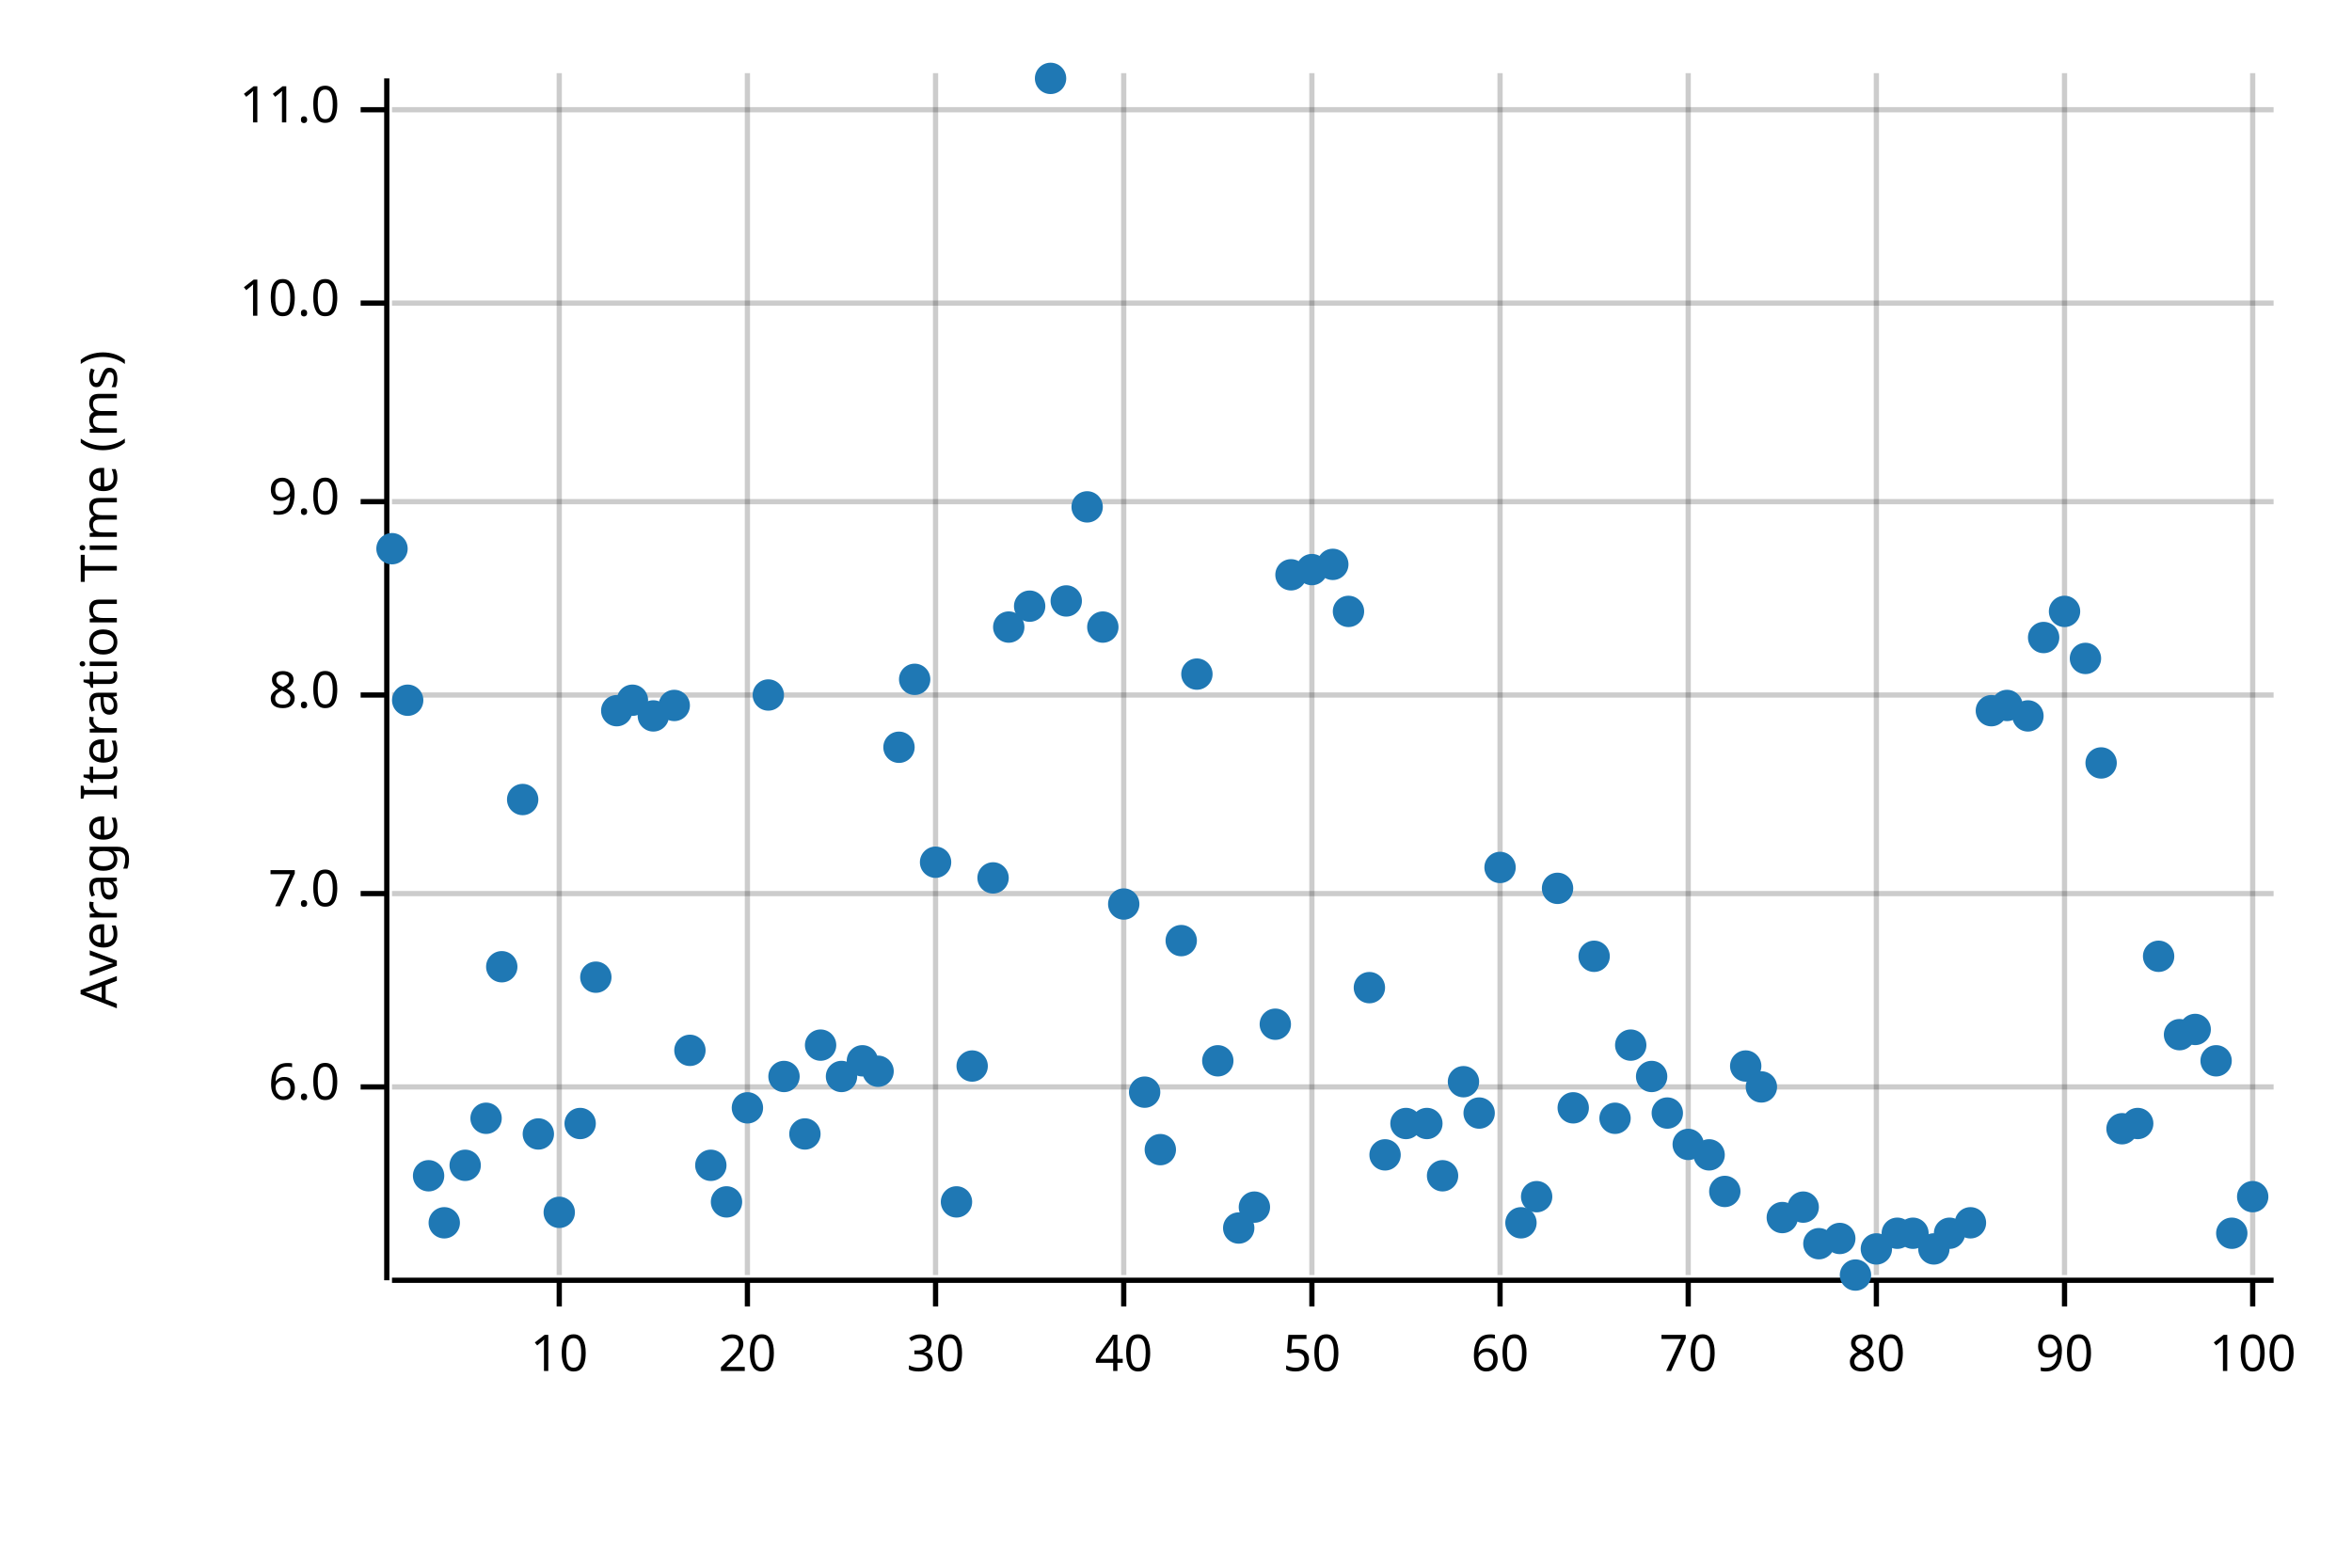
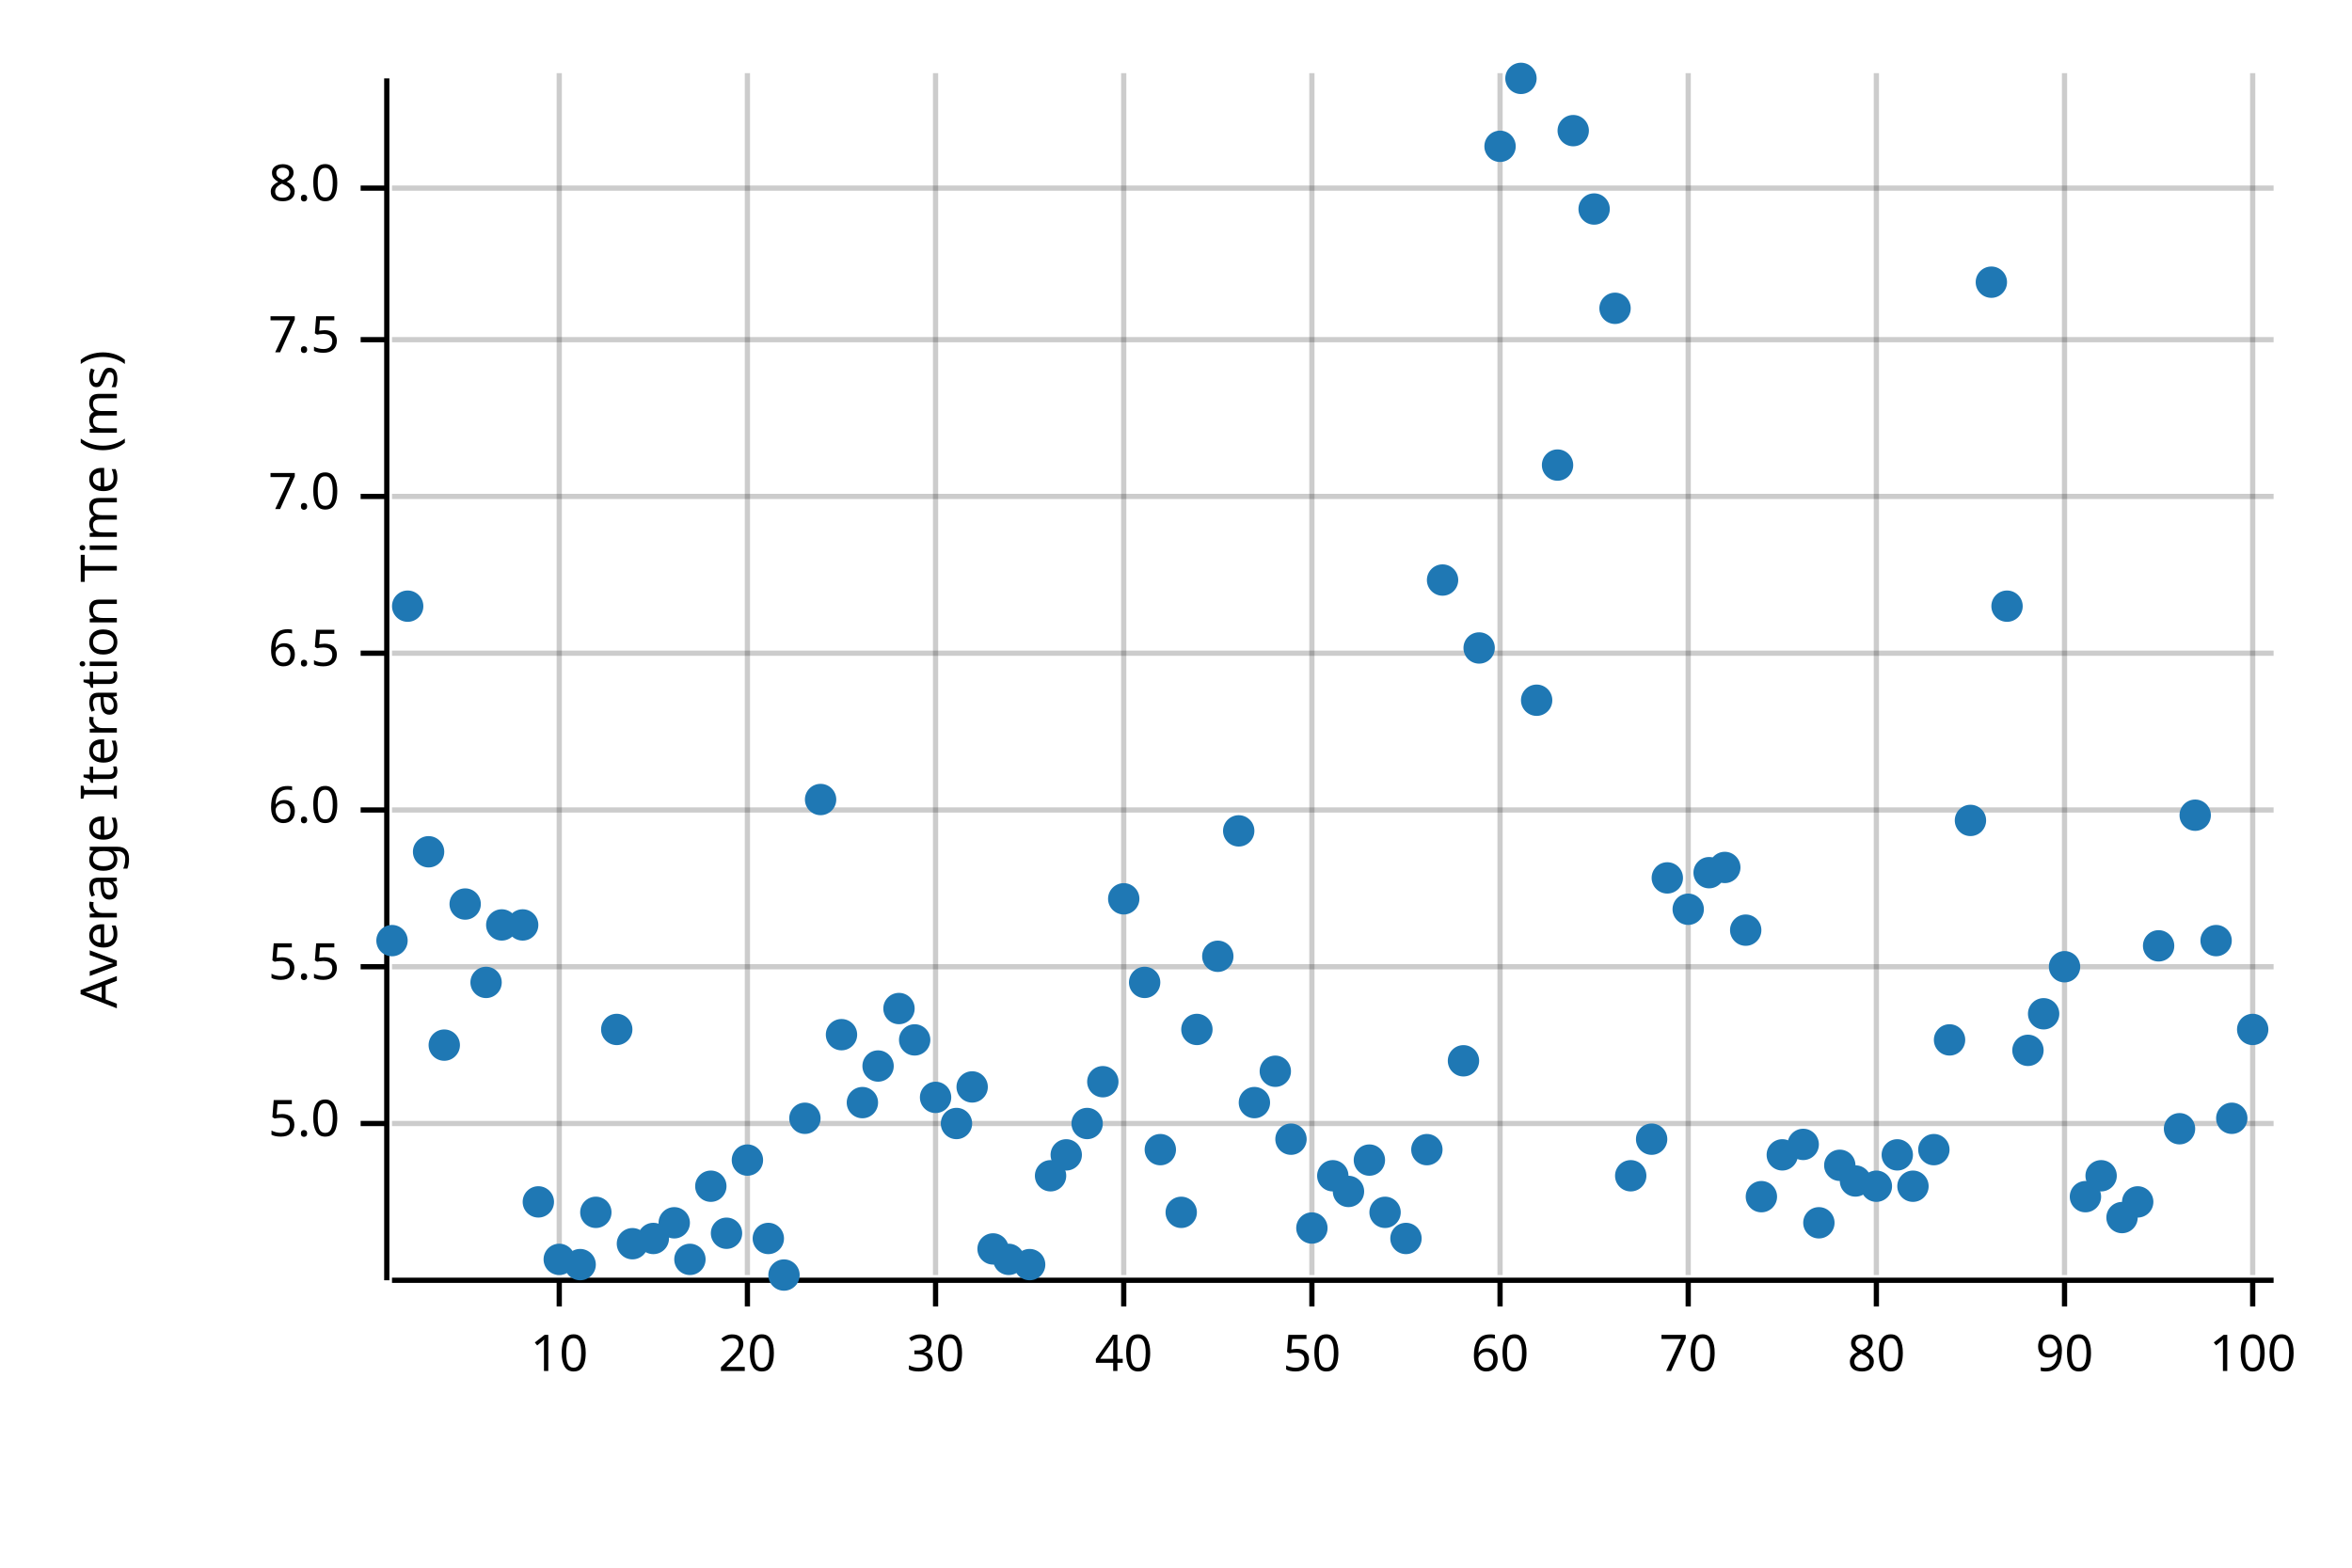
<svg xmlns="http://www.w3.org/2000/svg" width="450" height="300" viewBox="0 0 450 300">
  <text x="15" y="130" dy="0.76em" text-anchor="middle" font-family="sans-serif" font-size="9.677" opacity="1" fill="#000000" transform="rotate(270, 15, 130)">
Average Iteration Time (ms)
</text>
  <line opacity="0.2" stroke="#000000" stroke-width="1" x1="107" y1="244" x2="107" y2="14" />
  <line opacity="0.2" stroke="#000000" stroke-width="1" x1="143" y1="244" x2="143" y2="14" />
  <line opacity="0.2" stroke="#000000" stroke-width="1" x1="179" y1="244" x2="179" y2="14" />
  <line opacity="0.2" stroke="#000000" stroke-width="1" x1="215" y1="244" x2="215" y2="14" />
  <line opacity="0.2" stroke="#000000" stroke-width="1" x1="251" y1="244" x2="251" y2="14" />
  <line opacity="0.2" stroke="#000000" stroke-width="1" x1="287" y1="244" x2="287" y2="14" />
  <line opacity="0.2" stroke="#000000" stroke-width="1" x1="323" y1="244" x2="323" y2="14" />
  <line opacity="0.2" stroke="#000000" stroke-width="1" x1="359" y1="244" x2="359" y2="14" />
  <line opacity="0.2" stroke="#000000" stroke-width="1" x1="395" y1="244" x2="395" y2="14" />
  <line opacity="0.2" stroke="#000000" stroke-width="1" x1="431" y1="244" x2="431" y2="14" />
-   <line opacity="0.2" stroke="#000000" stroke-width="1" x1="75" y1="208" x2="435" y2="208" />
-   <line opacity="0.2" stroke="#000000" stroke-width="1" x1="75" y1="171" x2="435" y2="171" />
-   <line opacity="0.2" stroke="#000000" stroke-width="1" x1="75" y1="133" x2="435" y2="133" />
-   <line opacity="0.2" stroke="#000000" stroke-width="1" x1="75" y1="96" x2="435" y2="96" />
-   <line opacity="0.2" stroke="#000000" stroke-width="1" x1="75" y1="58" x2="435" y2="58" />
-   <line opacity="0.2" stroke="#000000" stroke-width="1" x1="75" y1="21" x2="435" y2="21" />
+   <line opacity="0.2" stroke="#000000" stroke-width="1" x1="75" y1="215" x2="435" y2="215" />
+   <line opacity="0.2" stroke="#000000" stroke-width="1" x1="75" y1="185" x2="435" y2="185" />
+   <line opacity="0.2" stroke="#000000" stroke-width="1" x1="75" y1="155" x2="435" y2="155" />
+   <line opacity="0.2" stroke="#000000" stroke-width="1" x1="75" y1="125" x2="435" y2="125" />
+   <line opacity="0.2" stroke="#000000" stroke-width="1" x1="75" y1="95" x2="435" y2="95" />
+   <line opacity="0.2" stroke="#000000" stroke-width="1" x1="75" y1="65" x2="435" y2="65" />
+   <line opacity="0.2" stroke="#000000" stroke-width="1" x1="75" y1="36" x2="435" y2="36" />
  <polyline fill="none" opacity="1" stroke="#000000" stroke-width="1" points="74,15 74,245 " />
-   <text x="65" y="208" dy="0.5ex" text-anchor="end" font-family="sans-serif" font-size="9.677" opacity="1" fill="#000000">
+   <text x="65" y="215" dy="0.5ex" text-anchor="end" font-family="sans-serif" font-size="9.677" opacity="1" fill="#000000">
+ 5.0
+ </text>
+   <polyline fill="none" opacity="1" stroke="#000000" stroke-width="1" points="69,215 74,215 " />
+   <text x="65" y="185" dy="0.5ex" text-anchor="end" font-family="sans-serif" font-size="9.677" opacity="1" fill="#000000">
+ 5.5
+ </text>
+   <polyline fill="none" opacity="1" stroke="#000000" stroke-width="1" points="69,185 74,185 " />
+   <text x="65" y="155" dy="0.5ex" text-anchor="end" font-family="sans-serif" font-size="9.677" opacity="1" fill="#000000">
6.0
</text>
-   <polyline fill="none" opacity="1" stroke="#000000" stroke-width="1" points="69,208 74,208 " />
-   <text x="65" y="171" dy="0.5ex" text-anchor="end" font-family="sans-serif" font-size="9.677" opacity="1" fill="#000000">
+   <polyline fill="none" opacity="1" stroke="#000000" stroke-width="1" points="69,155 74,155 " />
+   <text x="65" y="125" dy="0.5ex" text-anchor="end" font-family="sans-serif" font-size="9.677" opacity="1" fill="#000000">
+ 6.5
+ </text>
+   <polyline fill="none" opacity="1" stroke="#000000" stroke-width="1" points="69,125 74,125 " />
+   <text x="65" y="95" dy="0.5ex" text-anchor="end" font-family="sans-serif" font-size="9.677" opacity="1" fill="#000000">
7.0
</text>
-   <polyline fill="none" opacity="1" stroke="#000000" stroke-width="1" points="69,171 74,171 " />
-   <text x="65" y="133" dy="0.5ex" text-anchor="end" font-family="sans-serif" font-size="9.677" opacity="1" fill="#000000">
+   <polyline fill="none" opacity="1" stroke="#000000" stroke-width="1" points="69,95 74,95 " />
+   <text x="65" y="65" dy="0.5ex" text-anchor="end" font-family="sans-serif" font-size="9.677" opacity="1" fill="#000000">
+ 7.5
+ </text>
+   <polyline fill="none" opacity="1" stroke="#000000" stroke-width="1" points="69,65 74,65 " />
+   <text x="65" y="36" dy="0.5ex" text-anchor="end" font-family="sans-serif" font-size="9.677" opacity="1" fill="#000000">
8.0
</text>
-   <polyline fill="none" opacity="1" stroke="#000000" stroke-width="1" points="69,133 74,133 " />
-   <text x="65" y="96" dy="0.5ex" text-anchor="end" font-family="sans-serif" font-size="9.677" opacity="1" fill="#000000">
- 9.0
- </text>
-   <polyline fill="none" opacity="1" stroke="#000000" stroke-width="1" points="69,96 74,96 " />
-   <text x="65" y="58" dy="0.5ex" text-anchor="end" font-family="sans-serif" font-size="9.677" opacity="1" fill="#000000">
- 10.0
- </text>
-   <polyline fill="none" opacity="1" stroke="#000000" stroke-width="1" points="69,58 74,58 " />
-   <text x="65" y="21" dy="0.5ex" text-anchor="end" font-family="sans-serif" font-size="9.677" opacity="1" fill="#000000">
- 11.0
- </text>
-   <polyline fill="none" opacity="1" stroke="#000000" stroke-width="1" points="69,21 74,21 " />
+   <polyline fill="none" opacity="1" stroke="#000000" stroke-width="1" points="69,36 74,36 " />
  <polyline fill="none" opacity="1" stroke="#000000" stroke-width="1" points="75,245 435,245 " />
  <text x="107" y="255" dy="0.76em" text-anchor="middle" font-family="sans-serif" font-size="9.677" opacity="1" fill="#000000">
10
</text>
  <polyline fill="none" opacity="1" stroke="#000000" stroke-width="1" points="107,245 107,250 " />
  <text x="143" y="255" dy="0.76em" text-anchor="middle" font-family="sans-serif" font-size="9.677" opacity="1" fill="#000000">
20
</text>
  <polyline fill="none" opacity="1" stroke="#000000" stroke-width="1" points="143,245 143,250 " />
  <text x="179" y="255" dy="0.76em" text-anchor="middle" font-family="sans-serif" font-size="9.677" opacity="1" fill="#000000">
30
</text>
  <polyline fill="none" opacity="1" stroke="#000000" stroke-width="1" points="179,245 179,250 " />
  <text x="215" y="255" dy="0.76em" text-anchor="middle" font-family="sans-serif" font-size="9.677" opacity="1" fill="#000000">
40
</text>
  <polyline fill="none" opacity="1" stroke="#000000" stroke-width="1" points="215,245 215,250 " />
  <text x="251" y="255" dy="0.76em" text-anchor="middle" font-family="sans-serif" font-size="9.677" opacity="1" fill="#000000">
50
</text>
  <polyline fill="none" opacity="1" stroke="#000000" stroke-width="1" points="251,245 251,250 " />
  <text x="287" y="255" dy="0.76em" text-anchor="middle" font-family="sans-serif" font-size="9.677" opacity="1" fill="#000000">
60
</text>
  <polyline fill="none" opacity="1" stroke="#000000" stroke-width="1" points="287,245 287,250 " />
  <text x="323" y="255" dy="0.76em" text-anchor="middle" font-family="sans-serif" font-size="9.677" opacity="1" fill="#000000">
70
</text>
  <polyline fill="none" opacity="1" stroke="#000000" stroke-width="1" points="323,245 323,250 " />
  <text x="359" y="255" dy="0.76em" text-anchor="middle" font-family="sans-serif" font-size="9.677" opacity="1" fill="#000000">
80
</text>
  <polyline fill="none" opacity="1" stroke="#000000" stroke-width="1" points="359,245 359,250 " />
  <text x="395" y="255" dy="0.76em" text-anchor="middle" font-family="sans-serif" font-size="9.677" opacity="1" fill="#000000">
90
</text>
  <polyline fill="none" opacity="1" stroke="#000000" stroke-width="1" points="395,245 395,250 " />
  <text x="431" y="255" dy="0.76em" text-anchor="middle" font-family="sans-serif" font-size="9.677" opacity="1" fill="#000000">
100
</text>
  <polyline fill="none" opacity="1" stroke="#000000" stroke-width="1" points="431,245 431,250 " />
-   <circle cx="75" cy="105" r="3" opacity="1" fill="#1F78B4" stroke="none" />
-   <circle cx="78" cy="134" r="3" opacity="1" fill="#1F78B4" stroke="none" />
-   <circle cx="82" cy="225" r="3" opacity="1" fill="#1F78B4" stroke="none" />
-   <circle cx="85" cy="234" r="3" opacity="1" fill="#1F78B4" stroke="none" />
-   <circle cx="89" cy="223" r="3" opacity="1" fill="#1F78B4" stroke="none" />
-   <circle cx="93" cy="214" r="3" opacity="1" fill="#1F78B4" stroke="none" />
-   <circle cx="96" cy="185" r="3" opacity="1" fill="#1F78B4" stroke="none" />
-   <circle cx="100" cy="153" r="3" opacity="1" fill="#1F78B4" stroke="none" />
-   <circle cx="103" cy="217" r="3" opacity="1" fill="#1F78B4" stroke="none" />
-   <circle cx="107" cy="232" r="3" opacity="1" fill="#1F78B4" stroke="none" />
-   <circle cx="111" cy="215" r="3" opacity="1" fill="#1F78B4" stroke="none" />
-   <circle cx="114" cy="187" r="3" opacity="1" fill="#1F78B4" stroke="none" />
-   <circle cx="118" cy="136" r="3" opacity="1" fill="#1F78B4" stroke="none" />
-   <circle cx="121" cy="134" r="3" opacity="1" fill="#1F78B4" stroke="none" />
-   <circle cx="125" cy="137" r="3" opacity="1" fill="#1F78B4" stroke="none" />
-   <circle cx="129" cy="135" r="3" opacity="1" fill="#1F78B4" stroke="none" />
-   <circle cx="132" cy="201" r="3" opacity="1" fill="#1F78B4" stroke="none" />
-   <circle cx="136" cy="223" r="3" opacity="1" fill="#1F78B4" stroke="none" />
-   <circle cx="139" cy="230" r="3" opacity="1" fill="#1F78B4" stroke="none" />
-   <circle cx="143" cy="212" r="3" opacity="1" fill="#1F78B4" stroke="none" />
-   <circle cx="147" cy="133" r="3" opacity="1" fill="#1F78B4" stroke="none" />
-   <circle cx="150" cy="206" r="3" opacity="1" fill="#1F78B4" stroke="none" />
-   <circle cx="154" cy="217" r="3" opacity="1" fill="#1F78B4" stroke="none" />
-   <circle cx="157" cy="200" r="3" opacity="1" fill="#1F78B4" stroke="none" />
-   <circle cx="161" cy="206" r="3" opacity="1" fill="#1F78B4" stroke="none" />
-   <circle cx="165" cy="203" r="3" opacity="1" fill="#1F78B4" stroke="none" />
-   <circle cx="168" cy="205" r="3" opacity="1" fill="#1F78B4" stroke="none" />
-   <circle cx="172" cy="143" r="3" opacity="1" fill="#1F78B4" stroke="none" />
-   <circle cx="175" cy="130" r="3" opacity="1" fill="#1F78B4" stroke="none" />
-   <circle cx="179" cy="165" r="3" opacity="1" fill="#1F78B4" stroke="none" />
-   <circle cx="183" cy="230" r="3" opacity="1" fill="#1F78B4" stroke="none" />
-   <circle cx="186" cy="204" r="3" opacity="1" fill="#1F78B4" stroke="none" />
-   <circle cx="190" cy="168" r="3" opacity="1" fill="#1F78B4" stroke="none" />
-   <circle cx="193" cy="120" r="3" opacity="1" fill="#1F78B4" stroke="none" />
-   <circle cx="197" cy="116" r="3" opacity="1" fill="#1F78B4" stroke="none" />
-   <circle cx="201" cy="15" r="3" opacity="1" fill="#1F78B4" stroke="none" />
-   <circle cx="204" cy="115" r="3" opacity="1" fill="#1F78B4" stroke="none" />
-   <circle cx="208" cy="97" r="3" opacity="1" fill="#1F78B4" stroke="none" />
-   <circle cx="211" cy="120" r="3" opacity="1" fill="#1F78B4" stroke="none" />
-   <circle cx="215" cy="173" r="3" opacity="1" fill="#1F78B4" stroke="none" />
-   <circle cx="219" cy="209" r="3" opacity="1" fill="#1F78B4" stroke="none" />
+   <circle cx="75" cy="180" r="3" opacity="1" fill="#1F78B4" stroke="none" />
+   <circle cx="78" cy="116" r="3" opacity="1" fill="#1F78B4" stroke="none" />
+   <circle cx="82" cy="163" r="3" opacity="1" fill="#1F78B4" stroke="none" />
+   <circle cx="85" cy="200" r="3" opacity="1" fill="#1F78B4" stroke="none" />
+   <circle cx="89" cy="173" r="3" opacity="1" fill="#1F78B4" stroke="none" />
+   <circle cx="93" cy="188" r="3" opacity="1" fill="#1F78B4" stroke="none" />
+   <circle cx="96" cy="177" r="3" opacity="1" fill="#1F78B4" stroke="none" />
+   <circle cx="100" cy="177" r="3" opacity="1" fill="#1F78B4" stroke="none" />
+   <circle cx="103" cy="230" r="3" opacity="1" fill="#1F78B4" stroke="none" />
+   <circle cx="107" cy="241" r="3" opacity="1" fill="#1F78B4" stroke="none" />
+   <circle cx="111" cy="242" r="3" opacity="1" fill="#1F78B4" stroke="none" />
+   <circle cx="114" cy="232" r="3" opacity="1" fill="#1F78B4" stroke="none" />
+   <circle cx="118" cy="197" r="3" opacity="1" fill="#1F78B4" stroke="none" />
+   <circle cx="121" cy="238" r="3" opacity="1" fill="#1F78B4" stroke="none" />
+   <circle cx="125" cy="237" r="3" opacity="1" fill="#1F78B4" stroke="none" />
+   <circle cx="129" cy="234" r="3" opacity="1" fill="#1F78B4" stroke="none" />
+   <circle cx="132" cy="241" r="3" opacity="1" fill="#1F78B4" stroke="none" />
+   <circle cx="136" cy="227" r="3" opacity="1" fill="#1F78B4" stroke="none" />
+   <circle cx="139" cy="236" r="3" opacity="1" fill="#1F78B4" stroke="none" />
+   <circle cx="143" cy="222" r="3" opacity="1" fill="#1F78B4" stroke="none" />
+   <circle cx="147" cy="237" r="3" opacity="1" fill="#1F78B4" stroke="none" />
+   <circle cx="150" cy="244" r="3" opacity="1" fill="#1F78B4" stroke="none" />
+   <circle cx="154" cy="214" r="3" opacity="1" fill="#1F78B4" stroke="none" />
+   <circle cx="157" cy="153" r="3" opacity="1" fill="#1F78B4" stroke="none" />
+   <circle cx="161" cy="198" r="3" opacity="1" fill="#1F78B4" stroke="none" />
+   <circle cx="165" cy="211" r="3" opacity="1" fill="#1F78B4" stroke="none" />
+   <circle cx="168" cy="204" r="3" opacity="1" fill="#1F78B4" stroke="none" />
+   <circle cx="172" cy="193" r="3" opacity="1" fill="#1F78B4" stroke="none" />
+   <circle cx="175" cy="199" r="3" opacity="1" fill="#1F78B4" stroke="none" />
+   <circle cx="179" cy="210" r="3" opacity="1" fill="#1F78B4" stroke="none" />
+   <circle cx="183" cy="215" r="3" opacity="1" fill="#1F78B4" stroke="none" />
+   <circle cx="186" cy="208" r="3" opacity="1" fill="#1F78B4" stroke="none" />
+   <circle cx="190" cy="239" r="3" opacity="1" fill="#1F78B4" stroke="none" />
+   <circle cx="193" cy="241" r="3" opacity="1" fill="#1F78B4" stroke="none" />
+   <circle cx="197" cy="242" r="3" opacity="1" fill="#1F78B4" stroke="none" />
+   <circle cx="201" cy="225" r="3" opacity="1" fill="#1F78B4" stroke="none" />
+   <circle cx="204" cy="221" r="3" opacity="1" fill="#1F78B4" stroke="none" />
+   <circle cx="208" cy="215" r="3" opacity="1" fill="#1F78B4" stroke="none" />
+   <circle cx="211" cy="207" r="3" opacity="1" fill="#1F78B4" stroke="none" />
+   <circle cx="215" cy="172" r="3" opacity="1" fill="#1F78B4" stroke="none" />
+   <circle cx="219" cy="188" r="3" opacity="1" fill="#1F78B4" stroke="none" />
  <circle cx="222" cy="220" r="3" opacity="1" fill="#1F78B4" stroke="none" />
-   <circle cx="226" cy="180" r="3" opacity="1" fill="#1F78B4" stroke="none" />
-   <circle cx="229" cy="129" r="3" opacity="1" fill="#1F78B4" stroke="none" />
-   <circle cx="233" cy="203" r="3" opacity="1" fill="#1F78B4" stroke="none" />
-   <circle cx="237" cy="235" r="3" opacity="1" fill="#1F78B4" stroke="none" />
-   <circle cx="240" cy="231" r="3" opacity="1" fill="#1F78B4" stroke="none" />
-   <circle cx="244" cy="196" r="3" opacity="1" fill="#1F78B4" stroke="none" />
-   <circle cx="247" cy="110" r="3" opacity="1" fill="#1F78B4" stroke="none" />
-   <circle cx="251" cy="109" r="3" opacity="1" fill="#1F78B4" stroke="none" />
-   <circle cx="255" cy="108" r="3" opacity="1" fill="#1F78B4" stroke="none" />
-   <circle cx="258" cy="117" r="3" opacity="1" fill="#1F78B4" stroke="none" />
-   <circle cx="262" cy="189" r="3" opacity="1" fill="#1F78B4" stroke="none" />
-   <circle cx="265" cy="221" r="3" opacity="1" fill="#1F78B4" stroke="none" />
-   <circle cx="269" cy="215" r="3" opacity="1" fill="#1F78B4" stroke="none" />
-   <circle cx="273" cy="215" r="3" opacity="1" fill="#1F78B4" stroke="none" />
-   <circle cx="276" cy="225" r="3" opacity="1" fill="#1F78B4" stroke="none" />
-   <circle cx="280" cy="207" r="3" opacity="1" fill="#1F78B4" stroke="none" />
-   <circle cx="283" cy="213" r="3" opacity="1" fill="#1F78B4" stroke="none" />
-   <circle cx="287" cy="166" r="3" opacity="1" fill="#1F78B4" stroke="none" />
-   <circle cx="291" cy="234" r="3" opacity="1" fill="#1F78B4" stroke="none" />
-   <circle cx="294" cy="229" r="3" opacity="1" fill="#1F78B4" stroke="none" />
-   <circle cx="298" cy="170" r="3" opacity="1" fill="#1F78B4" stroke="none" />
-   <circle cx="301" cy="212" r="3" opacity="1" fill="#1F78B4" stroke="none" />
-   <circle cx="305" cy="183" r="3" opacity="1" fill="#1F78B4" stroke="none" />
-   <circle cx="309" cy="214" r="3" opacity="1" fill="#1F78B4" stroke="none" />
-   <circle cx="312" cy="200" r="3" opacity="1" fill="#1F78B4" stroke="none" />
-   <circle cx="316" cy="206" r="3" opacity="1" fill="#1F78B4" stroke="none" />
-   <circle cx="319" cy="213" r="3" opacity="1" fill="#1F78B4" stroke="none" />
-   <circle cx="323" cy="219" r="3" opacity="1" fill="#1F78B4" stroke="none" />
-   <circle cx="327" cy="221" r="3" opacity="1" fill="#1F78B4" stroke="none" />
-   <circle cx="330" cy="228" r="3" opacity="1" fill="#1F78B4" stroke="none" />
-   <circle cx="334" cy="204" r="3" opacity="1" fill="#1F78B4" stroke="none" />
-   <circle cx="337" cy="208" r="3" opacity="1" fill="#1F78B4" stroke="none" />
-   <circle cx="341" cy="233" r="3" opacity="1" fill="#1F78B4" stroke="none" />
-   <circle cx="345" cy="231" r="3" opacity="1" fill="#1F78B4" stroke="none" />
-   <circle cx="348" cy="238" r="3" opacity="1" fill="#1F78B4" stroke="none" />
-   <circle cx="352" cy="237" r="3" opacity="1" fill="#1F78B4" stroke="none" />
-   <circle cx="355" cy="244" r="3" opacity="1" fill="#1F78B4" stroke="none" />
-   <circle cx="359" cy="239" r="3" opacity="1" fill="#1F78B4" stroke="none" />
-   <circle cx="363" cy="236" r="3" opacity="1" fill="#1F78B4" stroke="none" />
-   <circle cx="366" cy="236" r="3" opacity="1" fill="#1F78B4" stroke="none" />
-   <circle cx="370" cy="239" r="3" opacity="1" fill="#1F78B4" stroke="none" />
-   <circle cx="373" cy="236" r="3" opacity="1" fill="#1F78B4" stroke="none" />
-   <circle cx="377" cy="234" r="3" opacity="1" fill="#1F78B4" stroke="none" />
-   <circle cx="381" cy="136" r="3" opacity="1" fill="#1F78B4" stroke="none" />
-   <circle cx="384" cy="135" r="3" opacity="1" fill="#1F78B4" stroke="none" />
-   <circle cx="388" cy="137" r="3" opacity="1" fill="#1F78B4" stroke="none" />
-   <circle cx="391" cy="122" r="3" opacity="1" fill="#1F78B4" stroke="none" />
-   <circle cx="395" cy="117" r="3" opacity="1" fill="#1F78B4" stroke="none" />
-   <circle cx="399" cy="126" r="3" opacity="1" fill="#1F78B4" stroke="none" />
-   <circle cx="402" cy="146" r="3" opacity="1" fill="#1F78B4" stroke="none" />
-   <circle cx="406" cy="216" r="3" opacity="1" fill="#1F78B4" stroke="none" />
-   <circle cx="409" cy="215" r="3" opacity="1" fill="#1F78B4" stroke="none" />
-   <circle cx="413" cy="183" r="3" opacity="1" fill="#1F78B4" stroke="none" />
-   <circle cx="417" cy="198" r="3" opacity="1" fill="#1F78B4" stroke="none" />
-   <circle cx="420" cy="197" r="3" opacity="1" fill="#1F78B4" stroke="none" />
-   <circle cx="424" cy="203" r="3" opacity="1" fill="#1F78B4" stroke="none" />
-   <circle cx="427" cy="236" r="3" opacity="1" fill="#1F78B4" stroke="none" />
-   <circle cx="431" cy="229" r="3" opacity="1" fill="#1F78B4" stroke="none" />
+   <circle cx="226" cy="232" r="3" opacity="1" fill="#1F78B4" stroke="none" />
+   <circle cx="229" cy="197" r="3" opacity="1" fill="#1F78B4" stroke="none" />
+   <circle cx="233" cy="183" r="3" opacity="1" fill="#1F78B4" stroke="none" />
+   <circle cx="237" cy="159" r="3" opacity="1" fill="#1F78B4" stroke="none" />
+   <circle cx="240" cy="211" r="3" opacity="1" fill="#1F78B4" stroke="none" />
+   <circle cx="244" cy="205" r="3" opacity="1" fill="#1F78B4" stroke="none" />
+   <circle cx="247" cy="218" r="3" opacity="1" fill="#1F78B4" stroke="none" />
+   <circle cx="251" cy="235" r="3" opacity="1" fill="#1F78B4" stroke="none" />
+   <circle cx="255" cy="225" r="3" opacity="1" fill="#1F78B4" stroke="none" />
+   <circle cx="258" cy="228" r="3" opacity="1" fill="#1F78B4" stroke="none" />
+   <circle cx="262" cy="222" r="3" opacity="1" fill="#1F78B4" stroke="none" />
+   <circle cx="265" cy="232" r="3" opacity="1" fill="#1F78B4" stroke="none" />
+   <circle cx="269" cy="237" r="3" opacity="1" fill="#1F78B4" stroke="none" />
+   <circle cx="273" cy="220" r="3" opacity="1" fill="#1F78B4" stroke="none" />
+   <circle cx="276" cy="111" r="3" opacity="1" fill="#1F78B4" stroke="none" />
+   <circle cx="280" cy="203" r="3" opacity="1" fill="#1F78B4" stroke="none" />
+   <circle cx="283" cy="124" r="3" opacity="1" fill="#1F78B4" stroke="none" />
+   <circle cx="287" cy="28" r="3" opacity="1" fill="#1F78B4" stroke="none" />
+   <circle cx="291" cy="15" r="3" opacity="1" fill="#1F78B4" stroke="none" />
+   <circle cx="294" cy="134" r="3" opacity="1" fill="#1F78B4" stroke="none" />
+   <circle cx="298" cy="89" r="3" opacity="1" fill="#1F78B4" stroke="none" />
+   <circle cx="301" cy="25" r="3" opacity="1" fill="#1F78B4" stroke="none" />
+   <circle cx="305" cy="40" r="3" opacity="1" fill="#1F78B4" stroke="none" />
+   <circle cx="309" cy="59" r="3" opacity="1" fill="#1F78B4" stroke="none" />
+   <circle cx="312" cy="225" r="3" opacity="1" fill="#1F78B4" stroke="none" />
+   <circle cx="316" cy="218" r="3" opacity="1" fill="#1F78B4" stroke="none" />
+   <circle cx="319" cy="168" r="3" opacity="1" fill="#1F78B4" stroke="none" />
+   <circle cx="323" cy="174" r="3" opacity="1" fill="#1F78B4" stroke="none" />
+   <circle cx="327" cy="167" r="3" opacity="1" fill="#1F78B4" stroke="none" />
+   <circle cx="330" cy="166" r="3" opacity="1" fill="#1F78B4" stroke="none" />
+   <circle cx="334" cy="178" r="3" opacity="1" fill="#1F78B4" stroke="none" />
+   <circle cx="337" cy="229" r="3" opacity="1" fill="#1F78B4" stroke="none" />
+   <circle cx="341" cy="221" r="3" opacity="1" fill="#1F78B4" stroke="none" />
+   <circle cx="345" cy="219" r="3" opacity="1" fill="#1F78B4" stroke="none" />
+   <circle cx="348" cy="234" r="3" opacity="1" fill="#1F78B4" stroke="none" />
+   <circle cx="352" cy="223" r="3" opacity="1" fill="#1F78B4" stroke="none" />
+   <circle cx="355" cy="226" r="3" opacity="1" fill="#1F78B4" stroke="none" />
+   <circle cx="359" cy="227" r="3" opacity="1" fill="#1F78B4" stroke="none" />
+   <circle cx="363" cy="221" r="3" opacity="1" fill="#1F78B4" stroke="none" />
+   <circle cx="366" cy="227" r="3" opacity="1" fill="#1F78B4" stroke="none" />
+   <circle cx="370" cy="220" r="3" opacity="1" fill="#1F78B4" stroke="none" />
+   <circle cx="373" cy="199" r="3" opacity="1" fill="#1F78B4" stroke="none" />
+   <circle cx="377" cy="157" r="3" opacity="1" fill="#1F78B4" stroke="none" />
+   <circle cx="381" cy="54" r="3" opacity="1" fill="#1F78B4" stroke="none" />
+   <circle cx="384" cy="116" r="3" opacity="1" fill="#1F78B4" stroke="none" />
+   <circle cx="388" cy="201" r="3" opacity="1" fill="#1F78B4" stroke="none" />
+   <circle cx="391" cy="194" r="3" opacity="1" fill="#1F78B4" stroke="none" />
+   <circle cx="395" cy="185" r="3" opacity="1" fill="#1F78B4" stroke="none" />
+   <circle cx="399" cy="229" r="3" opacity="1" fill="#1F78B4" stroke="none" />
+   <circle cx="402" cy="225" r="3" opacity="1" fill="#1F78B4" stroke="none" />
+   <circle cx="406" cy="233" r="3" opacity="1" fill="#1F78B4" stroke="none" />
+   <circle cx="409" cy="230" r="3" opacity="1" fill="#1F78B4" stroke="none" />
+   <circle cx="413" cy="181" r="3" opacity="1" fill="#1F78B4" stroke="none" />
+   <circle cx="417" cy="216" r="3" opacity="1" fill="#1F78B4" stroke="none" />
+   <circle cx="420" cy="156" r="3" opacity="1" fill="#1F78B4" stroke="none" />
+   <circle cx="424" cy="180" r="3" opacity="1" fill="#1F78B4" stroke="none" />
+   <circle cx="427" cy="214" r="3" opacity="1" fill="#1F78B4" stroke="none" />
+   <circle cx="431" cy="197" r="3" opacity="1" fill="#1F78B4" stroke="none" />
</svg>
